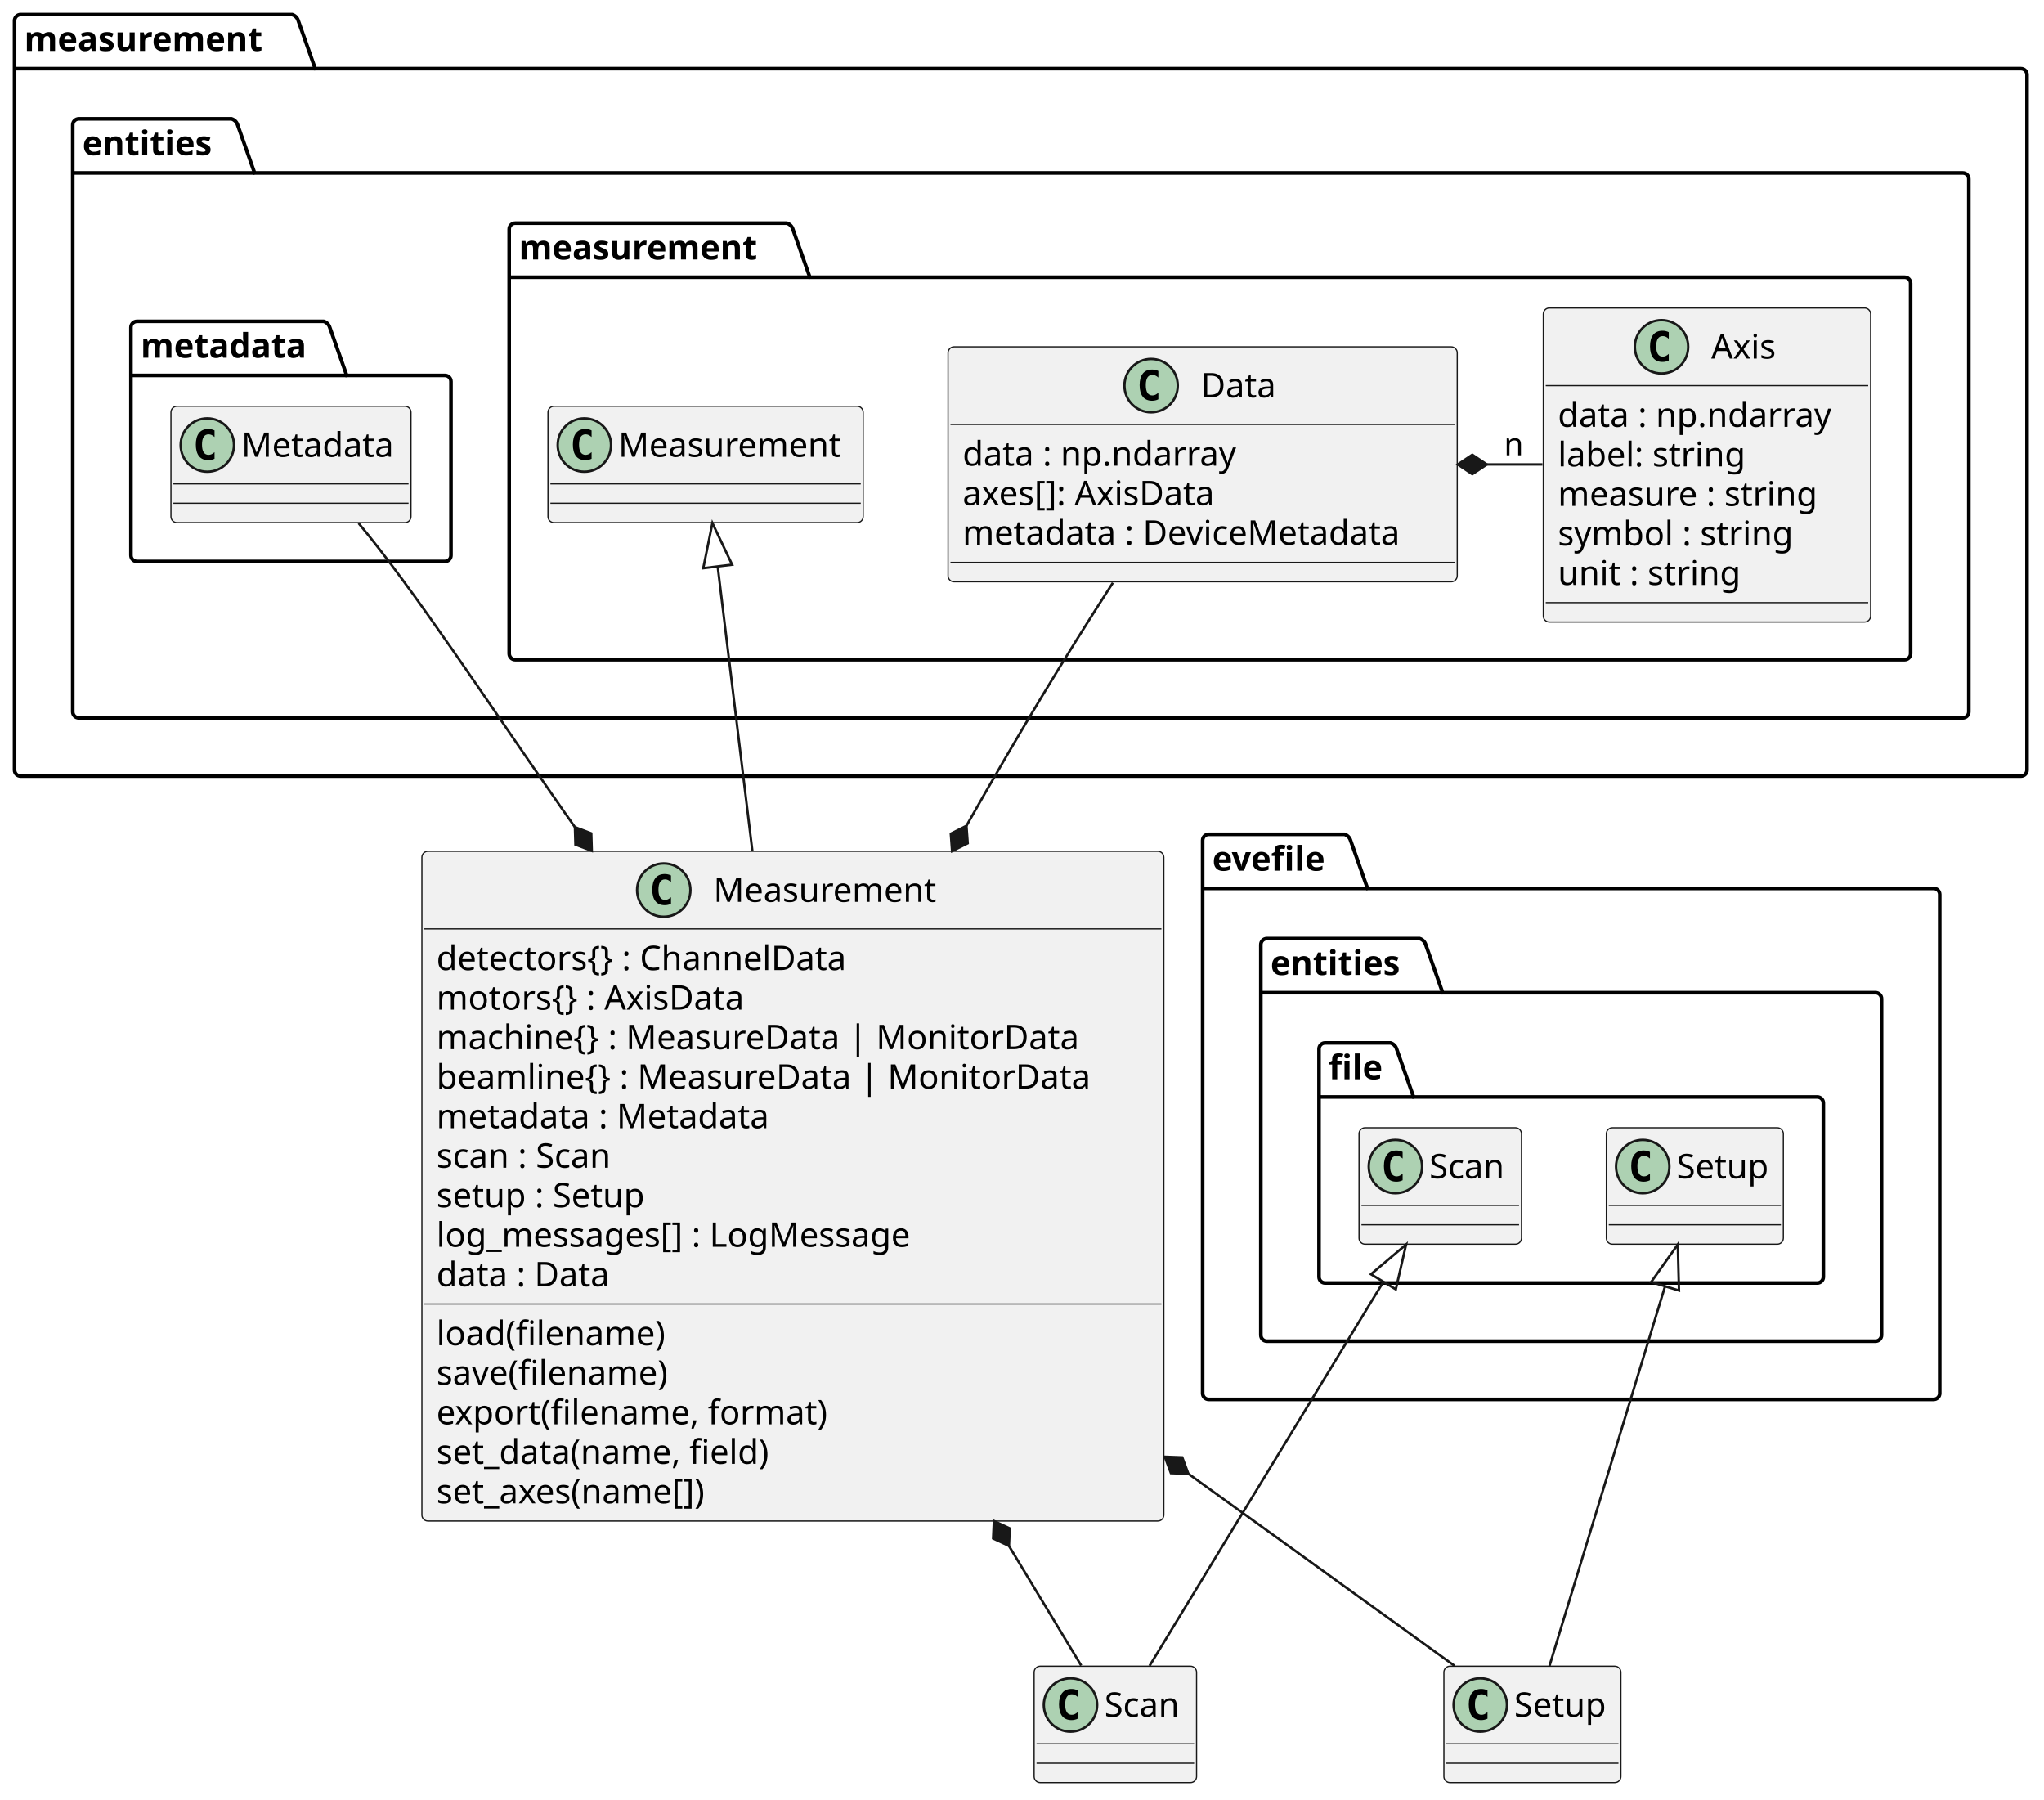
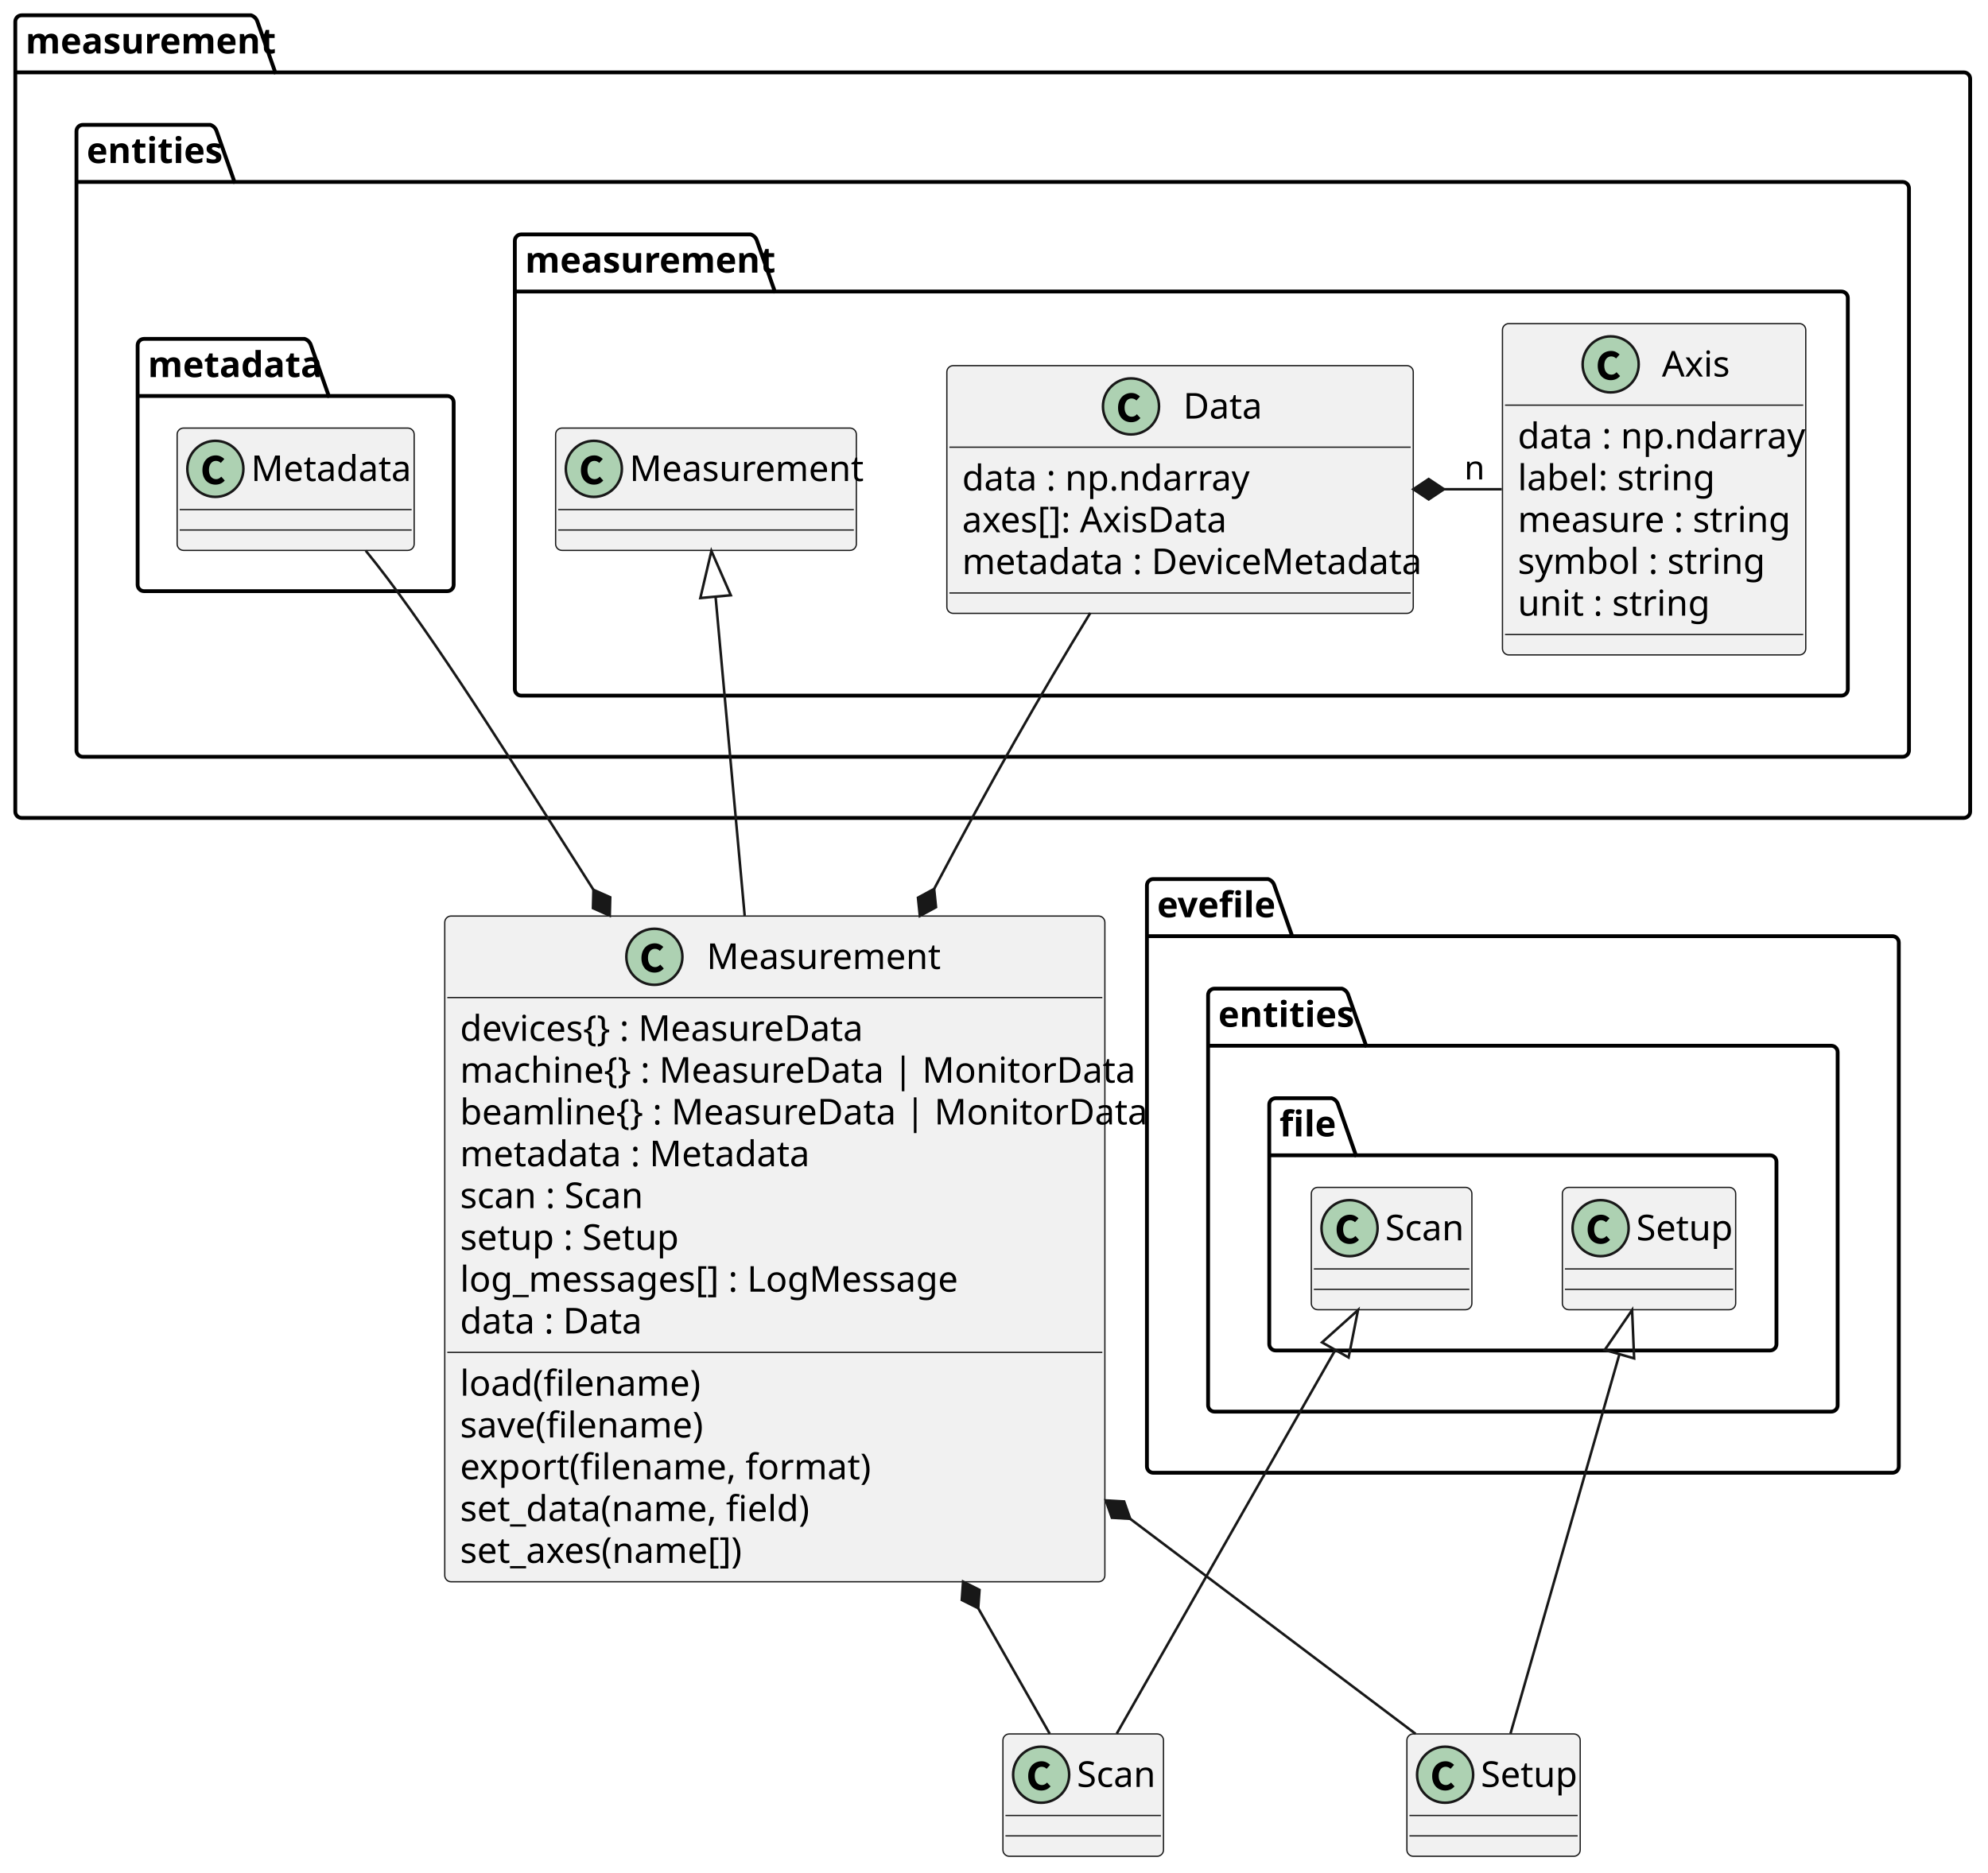
- <svg xmlns="http://www.w3.org/2000/svg" contentStyleType="text/css" height="742px" preserveAspectRatio="none" style="width:843px;height:742px;background:#FFFFFF;" version="1.1" viewBox="0 0 843 742" width="843px" zoomAndPan="magnify">
+ <svg xmlns="http://www.w3.org/2000/svg" contentStyleType="text/css" height="735px" preserveAspectRatio="none" style="width:780px;height:735px;background:#FFFFFF;" version="1.1" viewBox="0 0 780 735" width="780px" zoomAndPan="magnify">
  <defs />
  <g>
    <g id="cluster_measurement">
-       <path d="M8.5,6 L120.5,6 A3.75,3.75 0 0 1 123,8.5 L130,28.297 L833.5,28.297 A2.5,2.5 0 0 1 836,30.797 L836,317.5 A2.5,2.5 0 0 1 833.5,320 L8.5,320 A2.5,2.5 0 0 1 6,317.5 L6,8.5 A2.5,2.5 0 0 1 8.5,6 " fill="none" style="stroke:#000000;stroke-width:1.5;" />
-       <line style="stroke:#000000;stroke-width:1.5;" x1="6" x2="130" y1="28.297" y2="28.297" />
-       <text fill="#000000" font-family="sans-serif" font-size="14" font-weight="bold" lengthAdjust="spacing" textLength="111" x="10" y="20.995">measurement</text>
+       <path d="M8.5,6 L98.5,6 A3.75,3.75 0 0 1 101,8.5 L108,28.406 L770.5,28.406 A2.5,2.5 0 0 1 773,30.906 L773,318.5 A2.5,2.5 0 0 1 770.5,321 L8.5,321 A2.5,2.5 0 0 1 6,318.5 L6,8.5 A2.5,2.5 0 0 1 8.5,6 " fill="none" style="stroke:#000000;stroke-width:1.5;" />
+       <line style="stroke:#000000;stroke-width:1.5;" x1="6" x2="108" y1="28.406" y2="28.406" />
+       <text fill="#000000" font-family="sans-serif" font-size="14" font-weight="bold" lengthAdjust="spacing" textLength="89" x="10" y="20.988">measurement</text>
    </g>
    <g id="cluster_entities">
-       <path d="M32.5,49 L95.5,49 A3.75,3.75 0 0 1 98,51.5 L105,71.297 L809.5,71.297 A2.5,2.5 0 0 1 812,73.797 L812,293.5 A2.5,2.5 0 0 1 809.5,296 L32.5,296 A2.5,2.5 0 0 1 30,293.5 L30,51.5 A2.5,2.5 0 0 1 32.5,49 " fill="none" style="stroke:#000000;stroke-width:1.5;" />
-       <line style="stroke:#000000;stroke-width:1.5;" x1="30" x2="105" y1="71.297" y2="71.297" />
-       <text fill="#000000" font-family="sans-serif" font-size="14" font-weight="bold" lengthAdjust="spacing" textLength="62" x="34" y="63.995">entities</text>
+       <path d="M32.5,49 L82.5,49 A3.75,3.75 0 0 1 85,51.5 L92,71.406 L746.5,71.406 A2.5,2.5 0 0 1 749,73.906 L749,294.5 A2.5,2.5 0 0 1 746.5,297 L32.5,297 A2.5,2.5 0 0 1 30,294.5 L30,51.5 A2.5,2.5 0 0 1 32.5,49 " fill="none" style="stroke:#000000;stroke-width:1.5;" />
+       <line style="stroke:#000000;stroke-width:1.5;" x1="30" x2="92" y1="71.406" y2="71.406" />
+       <text fill="#000000" font-family="sans-serif" font-size="14" font-weight="bold" lengthAdjust="spacing" textLength="49" x="34" y="63.988">entities</text>
    </g>
    <g id="cluster_measurement">
-       <path d="M212.5,92 L324.5,92 A3.75,3.75 0 0 1 327,94.5 L334,114.297 L785.5,114.297 A2.5,2.5 0 0 1 788,116.797 L788,269.5 A2.5,2.5 0 0 1 785.5,272 L212.5,272 A2.5,2.5 0 0 1 210,269.5 L210,94.5 A2.5,2.5 0 0 1 212.5,92 " fill="none" style="stroke:#000000;stroke-width:1.5;" />
-       <line style="stroke:#000000;stroke-width:1.5;" x1="210" x2="334" y1="114.297" y2="114.297" />
-       <text fill="#000000" font-family="sans-serif" font-size="14" font-weight="bold" lengthAdjust="spacing" textLength="111" x="214" y="106.995">measurement</text>
+       <path d="M204.5,92 L294.5,92 A3.75,3.75 0 0 1 297,94.5 L304,114.406 L722.5,114.406 A2.5,2.5 0 0 1 725,116.906 L725,270.5 A2.5,2.5 0 0 1 722.5,273 L204.5,273 A2.5,2.5 0 0 1 202,270.5 L202,94.5 A2.5,2.5 0 0 1 204.5,92 " fill="none" style="stroke:#000000;stroke-width:1.5;" />
+       <line style="stroke:#000000;stroke-width:1.5;" x1="202" x2="304" y1="114.406" y2="114.406" />
+       <text fill="#000000" font-family="sans-serif" font-size="14" font-weight="bold" lengthAdjust="spacing" textLength="89" x="206" y="106.988">measurement</text>
    </g>
    <g id="cluster_metadata">
-       <path d="M56.5,132.5 L133.5,132.5 A3.75,3.75 0 0 1 136,135 L143,154.797 L183.5,154.797 A2.5,2.5 0 0 1 186,157.297 L186,229 A2.5,2.5 0 0 1 183.5,231.5 L56.5,231.5 A2.5,2.5 0 0 1 54,229 L54,135 A2.5,2.5 0 0 1 56.5,132.5 " fill="none" style="stroke:#000000;stroke-width:1.5;" />
-       <line style="stroke:#000000;stroke-width:1.5;" x1="54" x2="143" y1="154.797" y2="154.797" />
-       <text fill="#000000" font-family="sans-serif" font-size="14" font-weight="bold" lengthAdjust="spacing" textLength="76" x="58" y="147.495">metadata</text>
+       <path d="M56.5,133 L119.5,133 A3.75,3.75 0 0 1 122,135.5 L129,155.406 L175.5,155.406 A2.5,2.5 0 0 1 178,157.906 L178,229.5 A2.5,2.5 0 0 1 175.5,232 L56.5,232 A2.5,2.5 0 0 1 54,229.5 L54,135.5 A2.5,2.5 0 0 1 56.5,133 " fill="none" style="stroke:#000000;stroke-width:1.5;" />
+       <line style="stroke:#000000;stroke-width:1.5;" x1="54" x2="129" y1="155.406" y2="155.406" />
+       <text fill="#000000" font-family="sans-serif" font-size="14" font-weight="bold" lengthAdjust="spacing" textLength="62" x="58" y="147.988">metadata</text>
    </g>
    <g id="cluster_evefile">
-       <path d="M498.5,344 L554.5,344 A3.75,3.75 0 0 1 557,346.5 L564,366.297 L797.5,366.297 A2.5,2.5 0 0 1 800,368.797 L800,574.5 A2.5,2.5 0 0 1 797.5,577 L498.5,577 A2.5,2.5 0 0 1 496,574.5 L496,346.5 A2.5,2.5 0 0 1 498.5,344 " fill="none" style="stroke:#000000;stroke-width:1.5;" />
-       <line style="stroke:#000000;stroke-width:1.5;" x1="496" x2="564" y1="366.297" y2="366.297" />
-       <text fill="#000000" font-family="sans-serif" font-size="14" font-weight="bold" lengthAdjust="spacing" textLength="55" x="500" y="358.995">evefile</text>
+       <path d="M452.5,345 L497.5,345 A3.75,3.75 0 0 1 500,347.5 L507,367.406 L742.5,367.406 A2.5,2.5 0 0 1 745,369.906 L745,575.5 A2.5,2.5 0 0 1 742.5,578 L452.5,578 A2.5,2.5 0 0 1 450,575.5 L450,347.5 A2.5,2.5 0 0 1 452.5,345 " fill="none" style="stroke:#000000;stroke-width:1.5;" />
+       <line style="stroke:#000000;stroke-width:1.5;" x1="450" x2="507" y1="367.406" y2="367.406" />
+       <text fill="#000000" font-family="sans-serif" font-size="14" font-weight="bold" lengthAdjust="spacing" textLength="44" x="454" y="359.988">evefile</text>
    </g>
    <g id="cluster_entities">
-       <path d="M522.5,387 L585.5,387 A3.75,3.75 0 0 1 588,389.5 L595,409.297 L773.5,409.297 A2.5,2.5 0 0 1 776,411.797 L776,550.5 A2.5,2.5 0 0 1 773.5,553 L522.5,553 A2.5,2.5 0 0 1 520,550.5 L520,389.5 A2.5,2.5 0 0 1 522.5,387 " fill="none" style="stroke:#000000;stroke-width:1.5;" />
-       <line style="stroke:#000000;stroke-width:1.5;" x1="520" x2="595" y1="409.297" y2="409.297" />
-       <text fill="#000000" font-family="sans-serif" font-size="14" font-weight="bold" lengthAdjust="spacing" textLength="62" x="524" y="401.995">entities</text>
+       <path d="M476.5,388 L526.5,388 A3.75,3.75 0 0 1 529,390.5 L536,410.406 L718.5,410.406 A2.5,2.5 0 0 1 721,412.906 L721,551.5 A2.5,2.5 0 0 1 718.5,554 L476.5,554 A2.5,2.5 0 0 1 474,551.5 L474,390.5 A2.5,2.5 0 0 1 476.5,388 " fill="none" style="stroke:#000000;stroke-width:1.5;" />
+       <line style="stroke:#000000;stroke-width:1.5;" x1="474" x2="536" y1="410.406" y2="410.406" />
+       <text fill="#000000" font-family="sans-serif" font-size="14" font-weight="bold" lengthAdjust="spacing" textLength="49" x="478" y="402.988">entities</text>
    </g>
    <g id="cluster_file">
-       <path d="M546.5,430 L573.5,430 A3.75,3.75 0 0 1 576,432.5 L583,452.297 L749.5,452.297 A2.5,2.5 0 0 1 752,454.797 L752,526.5 A2.5,2.5 0 0 1 749.5,529 L546.5,529 A2.5,2.5 0 0 1 544,526.5 L544,432.5 A2.5,2.5 0 0 1 546.5,430 " fill="none" style="stroke:#000000;stroke-width:1.5;" />
-       <line style="stroke:#000000;stroke-width:1.5;" x1="544" x2="583" y1="452.297" y2="452.297" />
-       <text fill="#000000" font-family="sans-serif" font-size="14" font-weight="bold" lengthAdjust="spacing" textLength="26" x="548" y="444.995">file</text>
+       <path d="M500.5,431 L522.5,431 A3.75,3.75 0 0 1 525,433.5 L532,453.406 L694.5,453.406 A2.5,2.5 0 0 1 697,455.906 L697,527.5 A2.5,2.5 0 0 1 694.5,530 L500.5,530 A2.5,2.5 0 0 1 498,527.5 L498,433.5 A2.5,2.5 0 0 1 500.5,431 " fill="none" style="stroke:#000000;stroke-width:1.5;" />
+       <line style="stroke:#000000;stroke-width:1.5;" x1="498" x2="532" y1="453.406" y2="453.406" />
+       <text fill="#000000" font-family="sans-serif" font-size="14" font-weight="bold" lengthAdjust="spacing" textLength="21" x="502" y="445.988">file</text>
    </g>
    <g id="elem_Measurement">
-       <rect fill="#F1F1F1" height="48" id="Measurement" rx="2.5" ry="2.5" style="stroke:#181818;stroke-width:0.5;" width="130" x="226" y="167.5" />
-       <ellipse cx="241" cy="183.5" fill="#ADD1B2" rx="11" ry="11" style="stroke:#181818;stroke-width:1.0;" />
-       <path d="M243.984,189.141 Q243.406,189.438 242.766,189.578 Q242.125,189.734 241.422,189.734 Q238.906,189.734 237.578,188.094 Q236.266,186.438 236.266,183.312 Q236.266,180.172 237.578,178.531 Q238.906,176.875 241.422,176.875 Q242.125,176.875 242.766,177.031 Q243.422,177.172 243.984,177.469 L243.984,180.188 Q243.344,179.609 242.75,179.344 Q242.156,179.078 241.531,179.078 Q240.188,179.078 239.5,180.141 Q238.812,181.203 238.812,183.312 Q238.812,185.406 239.5,186.484 Q240.188,187.547 241.531,187.547 Q242.156,187.547 242.75,187.281 Q243.344,187 243.984,186.422 L243.984,189.141 Z " fill="#000000" />
-       <text fill="#000000" font-family="sans-serif" font-size="14" lengthAdjust="spacing" textLength="98" x="255" y="188.347">Measurement</text>
-       <line style="stroke:#181818;stroke-width:0.5;" x1="227" x2="355" y1="199.5" y2="199.5" />
-       <line style="stroke:#181818;stroke-width:0.5;" x1="227" x2="355" y1="207.5" y2="207.5" />
+       <rect fill="#F1F1F1" height="48" id="Measurement" rx="2.5" ry="2.5" style="stroke:#181818;stroke-width:0.5;" width="118" x="218" y="168" />
+       <ellipse cx="233" cy="184" fill="#ADD1B2" rx="11" ry="11" style="stroke:#181818;stroke-width:1.0;" />
+       <path d="M233.047,190.203 C234.547,190.203 235.781,189.641 236.688,188.578 L235.312,187.062 C234.766,187.656 234.109,188.047 233.312,188.047 C231.641,188.047 230.484,186.719 230.484,184.438 C230.484,182.219 231.641,180.875 233.203,180.875 C234.016,180.875 234.609,181.188 235.141,181.672 L236.516,180.125 C235.766,179.391 234.609,178.719 233.203,178.719 C230.25,178.719 227.922,180.859 227.922,184.531 C227.922,188.25 230.297,190.203 233.047,190.203 Z " fill="#000000" />
+       <text fill="#000000" font-family="sans-serif" font-size="14" lengthAdjust="spacing" textLength="86" x="247" y="188.785">Measurement</text>
+       <line style="stroke:#181818;stroke-width:0.5;" x1="219" x2="335" y1="200" y2="200" />
+       <line style="stroke:#181818;stroke-width:0.5;" x1="219" x2="335" y1="208" y2="208" />
    </g>
    <g id="elem_Data">
-       <rect codeLine="35" fill="#F1F1F1" height="96.891" id="Data" rx="2.5" ry="2.5" style="stroke:#181818;stroke-width:0.5;" width="210" x="391" y="143" />
-       <ellipse cx="474.75" cy="159" fill="#ADD1B2" rx="11" ry="11" style="stroke:#181818;stroke-width:1.0;" />
-       <path d="M477.734,164.641 Q477.156,164.938 476.516,165.078 Q475.875,165.234 475.172,165.234 Q472.656,165.234 471.328,163.594 Q470.016,161.938 470.016,158.812 Q470.016,155.672 471.328,154.031 Q472.656,152.375 475.172,152.375 Q475.875,152.375 476.516,152.531 Q477.172,152.672 477.734,152.969 L477.734,155.688 Q477.094,155.109 476.5,154.844 Q475.906,154.578 475.281,154.578 Q473.938,154.578 473.25,155.641 Q472.562,156.703 472.562,158.812 Q472.562,160.906 473.25,161.984 Q473.938,163.047 475.281,163.047 Q475.906,163.047 476.5,162.781 Q477.094,162.5 477.734,161.922 L477.734,164.641 Z " fill="#000000" />
-       <text fill="#000000" font-family="sans-serif" font-size="14" lengthAdjust="spacing" textLength="34" x="495.25" y="163.847">Data</text>
-       <line style="stroke:#181818;stroke-width:0.5;" x1="392" x2="600" y1="175" y2="175" />
-       <text fill="#000000" font-family="sans-serif" font-size="14" lengthAdjust="spacing" textLength="123" x="397" y="191.995">data : np.ndarray</text>
-       <text fill="#000000" font-family="sans-serif" font-size="14" lengthAdjust="spacing" textLength="115" x="397" y="208.292">axes[]: AxisData</text>
-       <text fill="#000000" font-family="sans-serif" font-size="14" lengthAdjust="spacing" textLength="198" x="397" y="224.589">metadata : DeviceMetadata</text>
-       <line style="stroke:#181818;stroke-width:0.5;" x1="392" x2="600" y1="231.891" y2="231.891" />
+       <rect codeLine="34" fill="#F1F1F1" height="97.219" id="Data" rx="2.5" ry="2.5" style="stroke:#181818;stroke-width:0.5;" width="183" x="371.5" y="143.5" />
+       <ellipse cx="443.75" cy="159.5" fill="#ADD1B2" rx="11" ry="11" style="stroke:#181818;stroke-width:1.0;" />
+       <path d="M443.797,165.703 C445.297,165.703 446.531,165.141 447.438,164.078 L446.062,162.562 C445.516,163.156 444.859,163.547 444.062,163.547 C442.391,163.547 441.234,162.219 441.234,159.938 C441.234,157.719 442.391,156.375 443.953,156.375 C444.766,156.375 445.359,156.688 445.891,157.172 L447.266,155.625 C446.516,154.891 445.359,154.219 443.953,154.219 C441,154.219 438.672,156.359 438.672,160.031 C438.672,163.75 441.047,165.703 443.797,165.703 Z " fill="#000000" />
+       <text fill="#000000" font-family="sans-serif" font-size="14" lengthAdjust="spacing" textLength="30" x="464.25" y="164.285">Data</text>
+       <line style="stroke:#181818;stroke-width:0.5;" x1="372.5" x2="553.5" y1="175.5" y2="175.5" />
+       <text fill="#000000" font-family="sans-serif" font-size="14" lengthAdjust="spacing" textLength="107" x="377.5" y="192.488">data : np.ndarray</text>
+       <text fill="#000000" font-family="sans-serif" font-size="14" lengthAdjust="spacing" textLength="99" x="377.5" y="208.894">axes[]: AxisData</text>
+       <text fill="#000000" font-family="sans-serif" font-size="14" lengthAdjust="spacing" textLength="171" x="377.5" y="225.301">metadata : DeviceMetadata</text>
+       <line style="stroke:#181818;stroke-width:0.5;" x1="372.5" x2="553.5" y1="232.719" y2="232.719" />
    </g>
    <g id="elem_Axis">
-       <rect codeLine="41" fill="#F1F1F1" height="129.484" id="Axis" rx="2.5" ry="2.5" style="stroke:#181818;stroke-width:0.5;" width="135" x="636.5" y="127" />
-       <ellipse cx="685.25" cy="143" fill="#ADD1B2" rx="11" ry="11" style="stroke:#181818;stroke-width:1.0;" />
-       <path d="M688.234,148.641 Q687.656,148.938 687.016,149.078 Q686.375,149.234 685.672,149.234 Q683.156,149.234 681.828,147.594 Q680.516,145.938 680.516,142.812 Q680.516,139.672 681.828,138.031 Q683.156,136.375 685.672,136.375 Q686.375,136.375 687.016,136.531 Q687.672,136.672 688.234,136.969 L688.234,139.688 Q687.594,139.109 687,138.844 Q686.406,138.578 685.781,138.578 Q684.438,138.578 683.75,139.641 Q683.062,140.703 683.062,142.812 Q683.062,144.906 683.75,145.984 Q684.438,147.047 685.781,147.047 Q686.406,147.047 687,146.781 Q687.594,146.5 688.234,145.922 L688.234,148.641 Z " fill="#000000" />
-       <text fill="#000000" font-family="sans-serif" font-size="14" lengthAdjust="spacing" textLength="29" x="705.75" y="147.847">Axis</text>
-       <line style="stroke:#181818;stroke-width:0.5;" x1="637.5" x2="770.5" y1="159" y2="159" />
-       <text fill="#000000" font-family="sans-serif" font-size="14" lengthAdjust="spacing" textLength="123" x="642.5" y="175.995">data : np.ndarray</text>
-       <text fill="#000000" font-family="sans-serif" font-size="14" lengthAdjust="spacing" textLength="84" x="642.5" y="192.292">label: string</text>
-       <text fill="#000000" font-family="sans-serif" font-size="14" lengthAdjust="spacing" textLength="116" x="642.5" y="208.589">measure : string</text>
-       <text fill="#000000" font-family="sans-serif" font-size="14" lengthAdjust="spacing" textLength="104" x="642.5" y="224.886">symbol : string</text>
-       <text fill="#000000" font-family="sans-serif" font-size="14" lengthAdjust="spacing" textLength="80" x="642.5" y="241.183">unit : string</text>
-       <line style="stroke:#181818;stroke-width:0.5;" x1="637.5" x2="770.5" y1="248.484" y2="248.484" />
+       <rect codeLine="40" fill="#F1F1F1" height="130.031" id="Axis" rx="2.5" ry="2.5" style="stroke:#181818;stroke-width:0.5;" width="119" x="589.5" y="127" />
+       <ellipse cx="631.95" cy="143" fill="#ADD1B2" rx="11" ry="11" style="stroke:#181818;stroke-width:1.0;" />
+       <path d="M631.997,149.203 C633.497,149.203 634.731,148.641 635.638,147.578 L634.263,146.062 C633.716,146.656 633.059,147.047 632.263,147.047 C630.591,147.047 629.434,145.719 629.434,143.438 C629.434,141.219 630.591,139.875 632.153,139.875 C632.966,139.875 633.559,140.188 634.091,140.672 L635.466,139.125 C634.716,138.391 633.559,137.719 632.153,137.719 C629.2,137.719 626.872,139.859 626.872,143.531 C626.872,147.25 629.247,149.203 631.997,149.203 Z " fill="#000000" />
+       <text fill="#000000" font-family="sans-serif" font-size="14" lengthAdjust="spacing" textLength="26" x="652.05" y="147.785">Axis</text>
+       <line style="stroke:#181818;stroke-width:0.5;" x1="590.5" x2="707.5" y1="159" y2="159" />
+       <text fill="#000000" font-family="sans-serif" font-size="14" lengthAdjust="spacing" textLength="107" x="595.5" y="175.988">data : np.ndarray</text>
+       <text fill="#000000" font-family="sans-serif" font-size="14" lengthAdjust="spacing" textLength="71" x="595.5" y="192.394">label: string</text>
+       <text fill="#000000" font-family="sans-serif" font-size="14" lengthAdjust="spacing" textLength="99" x="595.5" y="208.801">measure : string</text>
+       <text fill="#000000" font-family="sans-serif" font-size="14" lengthAdjust="spacing" textLength="90" x="595.5" y="225.207">symbol : string</text>
+       <text fill="#000000" font-family="sans-serif" font-size="14" lengthAdjust="spacing" textLength="69" x="595.5" y="241.613">unit : string</text>
+       <line style="stroke:#181818;stroke-width:0.5;" x1="590.5" x2="707.5" y1="249.031" y2="249.031" />
    </g>
    <g id="elem_Metadata">
-       <rect fill="#F1F1F1" height="48" id="Metadata" rx="2.5" ry="2.5" style="stroke:#181818;stroke-width:0.5;" width="99" x="70.5" y="167.5" />
-       <ellipse cx="85.5" cy="183.5" fill="#ADD1B2" rx="11" ry="11" style="stroke:#181818;stroke-width:1.0;" />
-       <path d="M88.484,189.141 Q87.906,189.438 87.266,189.578 Q86.625,189.734 85.922,189.734 Q83.406,189.734 82.078,188.094 Q80.766,186.438 80.766,183.312 Q80.766,180.172 82.078,178.531 Q83.406,176.875 85.922,176.875 Q86.625,176.875 87.266,177.031 Q87.922,177.172 88.484,177.469 L88.484,180.188 Q87.844,179.609 87.25,179.344 Q86.656,179.078 86.031,179.078 Q84.688,179.078 84,180.141 Q83.312,181.203 83.312,183.312 Q83.312,185.406 84,186.484 Q84.688,187.547 86.031,187.547 Q86.656,187.547 87.25,187.281 Q87.844,187 88.484,186.422 L88.484,189.141 Z " fill="#000000" />
-       <text fill="#000000" font-family="sans-serif" font-size="14" lengthAdjust="spacing" textLength="67" x="99.5" y="188.347">Metadata</text>
-       <line style="stroke:#181818;stroke-width:0.5;" x1="71.5" x2="168.5" y1="199.5" y2="199.5" />
-       <line style="stroke:#181818;stroke-width:0.5;" x1="71.5" x2="168.5" y1="207.5" y2="207.5" />
+       <rect fill="#F1F1F1" height="48" id="Metadata" rx="2.5" ry="2.5" style="stroke:#181818;stroke-width:0.5;" width="93" x="69.5" y="168" />
+       <ellipse cx="84.5" cy="184" fill="#ADD1B2" rx="11" ry="11" style="stroke:#181818;stroke-width:1.0;" />
+       <path d="M84.547,190.203 C86.047,190.203 87.281,189.641 88.188,188.578 L86.812,187.062 C86.266,187.656 85.609,188.047 84.812,188.047 C83.141,188.047 81.984,186.719 81.984,184.438 C81.984,182.219 83.141,180.875 84.703,180.875 C85.516,180.875 86.109,181.188 86.641,181.672 L88.016,180.125 C87.266,179.391 86.109,178.719 84.703,178.719 C81.75,178.719 79.422,180.859 79.422,184.531 C79.422,188.25 81.797,190.203 84.547,190.203 Z " fill="#000000" />
+       <text fill="#000000" font-family="sans-serif" font-size="14" lengthAdjust="spacing" textLength="61" x="98.5" y="188.785">Metadata</text>
+       <line style="stroke:#181818;stroke-width:0.5;" x1="70.5" x2="161.5" y1="200" y2="200" />
+       <line style="stroke:#181818;stroke-width:0.5;" x1="70.5" x2="161.5" y1="208" y2="208" />
    </g>
    <g id="elem_Scan">
-       <rect codeLine="25" fill="#F1F1F1" height="48" id="Scan" rx="2.5" ry="2.5" style="stroke:#181818;stroke-width:0.5;" width="67" x="560.5" y="465" />
-       <ellipse cx="575.5" cy="481" fill="#ADD1B2" rx="11" ry="11" style="stroke:#181818;stroke-width:1.0;" />
-       <path d="M578.484,486.641 Q577.906,486.938 577.266,487.078 Q576.625,487.234 575.922,487.234 Q573.406,487.234 572.078,485.594 Q570.766,483.938 570.766,480.812 Q570.766,477.672 572.078,476.031 Q573.406,474.375 575.922,474.375 Q576.625,474.375 577.266,474.531 Q577.922,474.672 578.484,474.969 L578.484,477.688 Q577.844,477.109 577.25,476.844 Q576.656,476.578 576.031,476.578 Q574.688,476.578 574,477.641 Q573.312,478.703 573.312,480.812 Q573.312,482.906 574,483.984 Q574.688,485.047 576.031,485.047 Q576.656,485.047 577.25,484.781 Q577.844,484.5 578.484,483.922 L578.484,486.641 Z " fill="#000000" />
-       <text fill="#000000" font-family="sans-serif" font-size="14" lengthAdjust="spacing" textLength="35" x="589.5" y="485.847">Scan</text>
-       <line style="stroke:#181818;stroke-width:0.5;" x1="561.5" x2="626.5" y1="497" y2="497" />
-       <line style="stroke:#181818;stroke-width:0.5;" x1="561.5" x2="626.5" y1="505" y2="505" />
+       <rect codeLine="24" fill="#F1F1F1" height="48" id="Scan" rx="2.5" ry="2.5" style="stroke:#181818;stroke-width:0.5;" width="63" x="514.5" y="466" />
+       <ellipse cx="529.5" cy="482" fill="#ADD1B2" rx="11" ry="11" style="stroke:#181818;stroke-width:1.0;" />
+       <path d="M529.547,488.203 C531.047,488.203 532.281,487.641 533.188,486.578 L531.812,485.062 C531.266,485.656 530.609,486.047 529.812,486.047 C528.141,486.047 526.984,484.719 526.984,482.438 C526.984,480.219 528.141,478.875 529.703,478.875 C530.516,478.875 531.109,479.188 531.641,479.672 L533.016,478.125 C532.266,477.391 531.109,476.719 529.703,476.719 C526.75,476.719 524.422,478.859 524.422,482.531 C524.422,486.25 526.797,488.203 529.547,488.203 Z " fill="#000000" />
+       <text fill="#000000" font-family="sans-serif" font-size="14" lengthAdjust="spacing" textLength="31" x="543.5" y="486.785">Scan</text>
+       <line style="stroke:#181818;stroke-width:0.5;" x1="515.5" x2="576.5" y1="498" y2="498" />
+       <line style="stroke:#181818;stroke-width:0.5;" x1="515.5" x2="576.5" y1="506" y2="506" />
    </g>
    <g id="elem_Setup">
-       <rect codeLine="28" fill="#F1F1F1" height="48" id="Setup" rx="2.5" ry="2.5" style="stroke:#181818;stroke-width:0.5;" width="73" x="662.5" y="465" />
-       <ellipse cx="677.5" cy="481" fill="#ADD1B2" rx="11" ry="11" style="stroke:#181818;stroke-width:1.0;" />
-       <path d="M680.484,486.641 Q679.906,486.938 679.266,487.078 Q678.625,487.234 677.922,487.234 Q675.406,487.234 674.078,485.594 Q672.766,483.938 672.766,480.812 Q672.766,477.672 674.078,476.031 Q675.406,474.375 677.922,474.375 Q678.625,474.375 679.266,474.531 Q679.922,474.672 680.484,474.969 L680.484,477.688 Q679.844,477.109 679.25,476.844 Q678.656,476.578 678.031,476.578 Q676.688,476.578 676,477.641 Q675.312,478.703 675.312,480.812 Q675.312,482.906 676,483.984 Q676.688,485.047 678.031,485.047 Q678.656,485.047 679.25,484.781 Q679.844,484.5 680.484,483.922 L680.484,486.641 Z " fill="#000000" />
-       <text fill="#000000" font-family="sans-serif" font-size="14" lengthAdjust="spacing" textLength="41" x="691.5" y="485.847">Setup</text>
-       <line style="stroke:#181818;stroke-width:0.5;" x1="663.5" x2="734.5" y1="497" y2="497" />
-       <line style="stroke:#181818;stroke-width:0.5;" x1="663.5" x2="734.5" y1="505" y2="505" />
+       <rect codeLine="27" fill="#F1F1F1" height="48" id="Setup" rx="2.5" ry="2.5" style="stroke:#181818;stroke-width:0.5;" width="68" x="613" y="466" />
+       <ellipse cx="628" cy="482" fill="#ADD1B2" rx="11" ry="11" style="stroke:#181818;stroke-width:1.0;" />
+       <path d="M628.047,488.203 C629.547,488.203 630.781,487.641 631.688,486.578 L630.312,485.062 C629.766,485.656 629.109,486.047 628.312,486.047 C626.641,486.047 625.484,484.719 625.484,482.438 C625.484,480.219 626.641,478.875 628.203,478.875 C629.016,478.875 629.609,479.188 630.141,479.672 L631.516,478.125 C630.766,477.391 629.609,476.719 628.203,476.719 C625.25,476.719 622.922,478.859 622.922,482.531 C622.922,486.25 625.297,488.203 628.047,488.203 Z " fill="#000000" />
+       <text fill="#000000" font-family="sans-serif" font-size="14" lengthAdjust="spacing" textLength="36" x="642" y="486.785">Setup</text>
+       <line style="stroke:#181818;stroke-width:0.5;" x1="614" x2="680" y1="498" y2="498" />
+       <line style="stroke:#181818;stroke-width:0.5;" x1="614" x2="680" y1="506" y2="506" />
    </g>
    <g id="elem_Measurement">
-       <rect codeLine="3" fill="#F1F1F1" height="276.156" id="Measurement" rx="2.5" ry="2.5" style="stroke:#181818;stroke-width:0.5;" width="306" x="174" y="351" />
-       <ellipse cx="273.75" cy="367" fill="#ADD1B2" rx="11" ry="11" style="stroke:#181818;stroke-width:1.0;" />
-       <path d="M276.734,372.641 Q276.156,372.938 275.516,373.078 Q274.875,373.234 274.172,373.234 Q271.656,373.234 270.328,371.594 Q269.016,369.938 269.016,366.812 Q269.016,363.672 270.328,362.031 Q271.656,360.375 274.172,360.375 Q274.875,360.375 275.516,360.531 Q276.172,360.672 276.734,360.969 L276.734,363.688 Q276.094,363.109 275.5,362.844 Q274.906,362.578 274.281,362.578 Q272.938,362.578 272.25,363.641 Q271.562,364.703 271.562,366.812 Q271.562,368.906 272.25,369.984 Q272.938,371.047 274.281,371.047 Q274.906,371.047 275.5,370.781 Q276.094,370.5 276.734,369.922 L276.734,372.641 Z " fill="#000000" />
-       <text fill="#000000" font-family="sans-serif" font-size="14" lengthAdjust="spacing" textLength="98" x="294.25" y="371.847">Measurement</text>
-       <line style="stroke:#181818;stroke-width:0.5;" x1="175" x2="479" y1="383" y2="383" />
-       <text fill="#000000" font-family="sans-serif" font-size="14" lengthAdjust="spacing" textLength="191" x="180" y="399.995">detectors{} : ChannelData</text>
-       <text fill="#000000" font-family="sans-serif" font-size="14" lengthAdjust="spacing" textLength="144" x="180" y="416.292">motors{} : AxisData</text>
-       <text fill="#000000" font-family="sans-serif" font-size="14" lengthAdjust="spacing" textLength="289" x="180" y="432.589">machine{} : MeasureData | MonitorData</text>
-       <text fill="#000000" font-family="sans-serif" font-size="14" lengthAdjust="spacing" textLength="294" x="180" y="448.886">beamline{} : MeasureData | MonitorData</text>
-       <text fill="#000000" font-family="sans-serif" font-size="14" lengthAdjust="spacing" textLength="149" x="180" y="465.183">metadata : Metadata</text>
-       <text fill="#000000" font-family="sans-serif" font-size="14" lengthAdjust="spacing" textLength="81" x="180" y="481.479">scan : Scan</text>
-       <text fill="#000000" font-family="sans-serif" font-size="14" lengthAdjust="spacing" textLength="93" x="180" y="497.776">setup : Setup</text>
-       <text fill="#000000" font-family="sans-serif" font-size="14" lengthAdjust="spacing" textLength="211" x="180" y="514.073">log_messages[] : LogMessage</text>
-       <text fill="#000000" font-family="sans-serif" font-size="14" lengthAdjust="spacing" textLength="79" x="180" y="530.37">data : Data</text>
-       <line style="stroke:#181818;stroke-width:0.5;" x1="175" x2="479" y1="537.672" y2="537.672" />
-       <text fill="#000000" font-family="sans-serif" font-size="14" lengthAdjust="spacing" textLength="104" x="180" y="554.667">load(filename)</text>
-       <text fill="#000000" font-family="sans-serif" font-size="14" lengthAdjust="spacing" textLength="106" x="180" y="570.964">save(filename)</text>
-       <text fill="#000000" font-family="sans-serif" font-size="14" lengthAdjust="spacing" textLength="175" x="180" y="587.261">export(filename, format)</text>
-       <text fill="#000000" font-family="sans-serif" font-size="14" lengthAdjust="spacing" textLength="150" x="180" y="603.558">set_data(name, field)</text>
-       <text fill="#000000" font-family="sans-serif" font-size="14" lengthAdjust="spacing" textLength="122" x="180" y="619.855">set_axes(name[])</text>
+       <rect codeLine="3" fill="#F1F1F1" height="261.281" id="Measurement" rx="2.5" ry="2.5" style="stroke:#181818;stroke-width:0.5;" width="259" x="174.5" y="359.5" />
+       <ellipse cx="256.75" cy="375.5" fill="#ADD1B2" rx="11" ry="11" style="stroke:#181818;stroke-width:1.0;" />
+       <path d="M256.797,381.703 C258.297,381.703 259.531,381.141 260.438,380.078 L259.062,378.562 C258.516,379.156 257.859,379.547 257.062,379.547 C255.391,379.547 254.234,378.219 254.234,375.938 C254.234,373.719 255.391,372.375 256.953,372.375 C257.766,372.375 258.359,372.688 258.891,373.172 L260.266,371.625 C259.516,370.891 258.359,370.219 256.953,370.219 C254,370.219 251.672,372.359 251.672,376.031 C251.672,379.75 254.047,381.703 256.797,381.703 Z " fill="#000000" />
+       <text fill="#000000" font-family="sans-serif" font-size="14" lengthAdjust="spacing" textLength="86" x="277.25" y="380.285">Measurement</text>
+       <line style="stroke:#181818;stroke-width:0.5;" x1="175.5" x2="432.5" y1="391.5" y2="391.5" />
+       <text fill="#000000" font-family="sans-serif" font-size="14" lengthAdjust="spacing" textLength="149" x="180.5" y="408.488">devices{} : MeasureData</text>
+       <text fill="#000000" font-family="sans-serif" font-size="14" lengthAdjust="spacing" textLength="244" x="180.5" y="424.894">machine{} : MeasureData | MonitorData</text>
+       <text fill="#000000" font-family="sans-serif" font-size="14" lengthAdjust="spacing" textLength="247" x="180.5" y="441.301">beamline{} : MeasureData | MonitorData</text>
+       <text fill="#000000" font-family="sans-serif" font-size="14" lengthAdjust="spacing" textLength="131" x="180.5" y="457.707">metadata : Metadata</text>
+       <text fill="#000000" font-family="sans-serif" font-size="14" lengthAdjust="spacing" textLength="70" x="180.5" y="474.113">scan : Scan</text>
+       <text fill="#000000" font-family="sans-serif" font-size="14" lengthAdjust="spacing" textLength="80" x="180.5" y="490.519">setup : Setup</text>
+       <text fill="#000000" font-family="sans-serif" font-size="14" lengthAdjust="spacing" textLength="185" x="180.5" y="506.926">log_messages[] : LogMessage</text>
+       <text fill="#000000" font-family="sans-serif" font-size="14" lengthAdjust="spacing" textLength="68" x="180.5" y="523.332">data : Data</text>
+       <line style="stroke:#181818;stroke-width:0.5;" x1="175.5" x2="432.5" y1="530.75" y2="530.75" />
+       <text fill="#000000" font-family="sans-serif" font-size="14" lengthAdjust="spacing" textLength="90" x="180.5" y="547.738">load(filename)</text>
+       <text fill="#000000" font-family="sans-serif" font-size="14" lengthAdjust="spacing" textLength="92" x="180.5" y="564.144">save(filename)</text>
+       <text fill="#000000" font-family="sans-serif" font-size="14" lengthAdjust="spacing" textLength="152" x="180.5" y="580.551">export(filename, format)</text>
+       <text fill="#000000" font-family="sans-serif" font-size="14" lengthAdjust="spacing" textLength="131" x="180.5" y="596.957">set_data(name, field)</text>
+       <text fill="#000000" font-family="sans-serif" font-size="14" lengthAdjust="spacing" textLength="107" x="180.5" y="613.363">set_axes(name[])</text>
    </g>
    <g id="elem_Scan">
-       <rect codeLine="31" fill="#F1F1F1" height="48" id="Scan" rx="2.5" ry="2.5" style="stroke:#181818;stroke-width:0.5;" width="67" x="426.5" y="687" />
-       <ellipse cx="441.5" cy="703" fill="#ADD1B2" rx="11" ry="11" style="stroke:#181818;stroke-width:1.0;" />
-       <path d="M444.484,708.641 Q443.906,708.938 443.266,709.078 Q442.625,709.234 441.922,709.234 Q439.406,709.234 438.078,707.594 Q436.766,705.938 436.766,702.812 Q436.766,699.672 438.078,698.031 Q439.406,696.375 441.922,696.375 Q442.625,696.375 443.266,696.531 Q443.922,696.672 444.484,696.969 L444.484,699.688 Q443.844,699.109 443.25,698.844 Q442.656,698.578 442.031,698.578 Q440.688,698.578 440,699.641 Q439.312,700.703 439.312,702.812 Q439.312,704.906 440,705.984 Q440.688,707.047 442.031,707.047 Q442.656,707.047 443.25,706.781 Q443.844,706.5 444.484,705.922 L444.484,708.641 Z " fill="#000000" />
-       <text fill="#000000" font-family="sans-serif" font-size="14" lengthAdjust="spacing" textLength="35" x="455.5" y="707.847">Scan</text>
-       <line style="stroke:#181818;stroke-width:0.5;" x1="427.5" x2="492.5" y1="719" y2="719" />
-       <line style="stroke:#181818;stroke-width:0.5;" x1="427.5" x2="492.5" y1="727" y2="727" />
+       <rect codeLine="30" fill="#F1F1F1" height="48" id="Scan" rx="2.5" ry="2.5" style="stroke:#181818;stroke-width:0.5;" width="63" x="393.5" y="680.5" />
+       <ellipse cx="408.5" cy="696.5" fill="#ADD1B2" rx="11" ry="11" style="stroke:#181818;stroke-width:1.0;" />
+       <path d="M408.547,702.703 C410.047,702.703 411.281,702.141 412.188,701.078 L410.812,699.562 C410.266,700.156 409.609,700.547 408.812,700.547 C407.141,700.547 405.984,699.219 405.984,696.938 C405.984,694.719 407.141,693.375 408.703,693.375 C409.516,693.375 410.109,693.688 410.641,694.172 L412.016,692.625 C411.266,691.891 410.109,691.219 408.703,691.219 C405.75,691.219 403.422,693.359 403.422,697.031 C403.422,700.75 405.797,702.703 408.547,702.703 Z " fill="#000000" />
+       <text fill="#000000" font-family="sans-serif" font-size="14" lengthAdjust="spacing" textLength="31" x="422.5" y="701.285">Scan</text>
+       <line style="stroke:#181818;stroke-width:0.5;" x1="394.5" x2="455.5" y1="712.5" y2="712.5" />
+       <line style="stroke:#181818;stroke-width:0.5;" x1="394.5" x2="455.5" y1="720.5" y2="720.5" />
    </g>
    <g id="elem_Setup">
-       <rect codeLine="33" fill="#F1F1F1" height="48" id="Setup" rx="2.5" ry="2.5" style="stroke:#181818;stroke-width:0.5;" width="73" x="595.5" y="687" />
-       <ellipse cx="610.5" cy="703" fill="#ADD1B2" rx="11" ry="11" style="stroke:#181818;stroke-width:1.0;" />
-       <path d="M613.484,708.641 Q612.906,708.938 612.266,709.078 Q611.625,709.234 610.922,709.234 Q608.406,709.234 607.078,707.594 Q605.766,705.938 605.766,702.812 Q605.766,699.672 607.078,698.031 Q608.406,696.375 610.922,696.375 Q611.625,696.375 612.266,696.531 Q612.922,696.672 613.484,696.969 L613.484,699.688 Q612.844,699.109 612.25,698.844 Q611.656,698.578 611.031,698.578 Q609.688,698.578 609,699.641 Q608.312,700.703 608.312,702.812 Q608.312,704.906 609,705.984 Q609.688,707.047 611.031,707.047 Q611.656,707.047 612.25,706.781 Q612.844,706.5 613.484,705.922 L613.484,708.641 Z " fill="#000000" />
-       <text fill="#000000" font-family="sans-serif" font-size="14" lengthAdjust="spacing" textLength="41" x="624.5" y="707.847">Setup</text>
-       <line style="stroke:#181818;stroke-width:0.5;" x1="596.5" x2="667.5" y1="719" y2="719" />
-       <line style="stroke:#181818;stroke-width:0.5;" x1="596.5" x2="667.5" y1="727" y2="727" />
+       <rect codeLine="32" fill="#F1F1F1" height="48" id="Setup" rx="2.5" ry="2.5" style="stroke:#181818;stroke-width:0.5;" width="68" x="552" y="680.5" />
+       <ellipse cx="567" cy="696.5" fill="#ADD1B2" rx="11" ry="11" style="stroke:#181818;stroke-width:1.0;" />
+       <path d="M567.047,702.703 C568.547,702.703 569.781,702.141 570.688,701.078 L569.312,699.562 C568.766,700.156 568.109,700.547 567.312,700.547 C565.641,700.547 564.484,699.219 564.484,696.938 C564.484,694.719 565.641,693.375 567.203,693.375 C568.016,693.375 568.609,693.688 569.141,694.172 L570.516,692.625 C569.766,691.891 568.609,691.219 567.203,691.219 C564.25,691.219 561.922,693.359 561.922,697.031 C561.922,700.75 564.297,702.703 567.047,702.703 Z " fill="#000000" />
+       <text fill="#000000" font-family="sans-serif" font-size="14" lengthAdjust="spacing" textLength="36" x="581" y="701.285">Setup</text>
+       <line style="stroke:#181818;stroke-width:0.5;" x1="553" x2="619" y1="712.5" y2="712.5" />
+       <line style="stroke:#181818;stroke-width:0.5;" x1="553" x2="619" y1="720.5" y2="720.5" />
    </g>
    <g id="link_Measurement_Measurement">
-       <path d="M296,233.558 C299.61,263.147 303.96,298.87 310.28,350.73 " fill="none" id="Measurement-backto-Measurement" style="stroke:#181818;stroke-width:1.0;" />
-       <polygon fill="none" points="293.82,215.69,290.044,234.284,301.956,232.831,293.82,215.69" style="stroke:#181818;stroke-width:1.0;" />
+       <path d="M280.755,234.156 C283.595,265.296 287.22,305.04 292.18,359.37 " fill="none" id="Measurement-backto-Measurement" style="stroke:#181818;stroke-width:1.0;" />
+       <polygon fill="none" points="279.12,216.23,274.78,234.701,286.73,233.611,279.12,216.23" style="stroke:#181818;stroke-width:1.0;" />
    </g>
    <g id="link_Measurement_Metadata">
-       <path codeLine="21" d="M237.113,341.036 C231.653,333.346 233.22,335.48 228,328 C200.87,289.08 170.59,242.89 147.89,215.73 " fill="none" id="Measurement-backto-Metadata" style="stroke:#181818;stroke-width:1.0;" />
-       <polygon fill="#181818" points="244.06,350.82,243.848,343.612,237.113,341.036,237.325,348.243,244.06,350.82" style="stroke:#181818;stroke-width:1.0;" />
+       <path codeLine="20" d="M232.837,349.201 C226.357,338.931 226.27,338.87 220,329 C194.84,289.38 165.67,243.19 143.5,216.12 " fill="none" id="Measurement-backto-Metadata" style="stroke:#181818;stroke-width:1.0;" />
+       <polygon fill="#181818" points="239.24,359.35,239.421,352.141,232.837,349.201,232.655,356.41,239.24,359.35" style="stroke:#181818;stroke-width:1.0;" />
    </g>
    <g id="link_Measurement_Scan">
-       <path codeLine="22" d="M416.117,637.41 C430.017,660.41 436.7,671.45 445.91,686.7 " fill="none" id="Measurement-backto-Scan" style="stroke:#181818;stroke-width:1.0;" />
-       <polygon fill="#181818" points="409.91,627.14,409.59,634.344,416.117,637.41,416.437,630.206,409.91,627.14" style="stroke:#181818;stroke-width:1.0;" />
+       <path codeLine="21" d="M383.808,631.158 C396.897,654.148 403.17,665.16 411.88,680.46 " fill="none" id="Measurement-backto-Scan" style="stroke:#181818;stroke-width:1.0;" />
+       <polygon fill="#181818" points="377.87,620.73,377.363,627.923,383.808,631.158,384.315,623.965,377.87,620.73" style="stroke:#181818;stroke-width:1.0;" />
    </g>
    <g id="link_Measurement_Setup">
-       <path codeLine="23" d="M490.122,607.66 C535.372,640.3 570.78,665.84 599.88,686.83 " fill="none" id="Measurement-backto-Setup" style="stroke:#181818;stroke-width:1.0;" />
-       <polygon fill="#181818" points="480.39,600.64,482.916,607.394,490.122,607.66,487.596,600.906,480.39,600.64" style="stroke:#181818;stroke-width:1.0;" />
+       <path codeLine="22" d="M443.443,596.073 C488.683,630.173 525.89,658.2 555.42,680.46 " fill="none" id="Measurement-backto-Setup" style="stroke:#181818;stroke-width:1.0;" />
+       <polygon fill="#181818" points="433.86,588.85,436.244,595.656,443.443,596.073,441.059,589.267,433.86,588.85" style="stroke:#181818;stroke-width:1.0;" />
    </g>
    <g id="link_Scan_Scan">
-       <path d="M570.548,528.504 C544.818,570.754 499.84,644.58 474.1,686.85 " fill="none" id="Scan-backto-Scan" style="stroke:#181818;stroke-width:1.0;" />
-       <polygon fill="none" points="579.91,513.13,565.423,525.383,575.672,531.624,579.91,513.13" style="stroke:#181818;stroke-width:1.0;" />
+       <path d="M523.914,529.792 C500.644,570.662 461.43,639.53 438.16,680.38 " fill="none" id="Scan-backto-Scan" style="stroke:#181818;stroke-width:1.0;" />
+       <polygon fill="none" points="532.82,514.15,518.7,526.823,529.128,532.761,532.82,514.15" style="stroke:#181818;stroke-width:1.0;" />
    </g>
    <g id="link_Setup_Setup">
-       <path d="M686.715,530.349 C673.845,572.599 651.92,644.58 639.05,686.85 " fill="none" id="Setup-backto-Setup" style="stroke:#181818;stroke-width:1.0;" />
-       <polygon fill="none" points="691.96,513.13,680.975,528.601,692.455,532.097,691.96,513.13" style="stroke:#181818;stroke-width:1.0;" />
+       <path d="M635.39,531.45 C623.65,572.32 604.36,639.53 592.64,680.38 " fill="none" id="Setup-backto-Setup" style="stroke:#181818;stroke-width:1.0;" />
+       <polygon fill="none" points="640.36,514.15,629.624,529.794,641.157,533.107,640.36,514.15" style="stroke:#181818;stroke-width:1.0;" />
    </g>
    <g id="link_Data_Axis">
-       <path codeLine="49" d="M613.22,191.5 C624.86,191.5 624.51,191.5 636.15,191.5 " fill="none" id="Data-backto-Axis" style="stroke:#181818;stroke-width:1.0;" />
-       <polygon fill="#181818" points="601.22,191.5,607.22,195.5,613.22,191.5,607.22,187.5,601.22,191.5" style="stroke:#181818;stroke-width:1.0;" />
-       <text fill="#000000" font-family="sans-serif" font-size="13" lengthAdjust="spacing" textLength="8" x="620.291" y="187.727">n</text>
+       <path codeLine="48" d="M566.55,192 C578.11,192 577.67,192 589.23,192 " fill="none" id="Data-backto-Axis" style="stroke:#181818;stroke-width:1.0;" />
+       <polygon fill="#181818" points="554.55,192,560.55,196,566.55,192,560.55,188,554.55,192" style="stroke:#181818;stroke-width:1.0;" />
+       <text fill="#000000" font-family="sans-serif" font-size="13" lengthAdjust="spacing" textLength="7" x="574.519" y="188.159">n</text>
    </g>
    <g id="link_Data_Measurement">
-       <path codeLine="51" d="M458.97,240.31 C439.45,270.52 421.064,300.798 398.584,340.488 " fill="none" id="Data-to-Measurement" style="stroke:#181818;stroke-width:1.0;" />
-       <polygon fill="#181818" points="392.67,350.93,399.108,347.681,398.584,340.488,392.147,343.738,392.67,350.93" style="stroke:#181818;stroke-width:1.0;" />
+       <path codeLine="50" d="M427.79,240.56 C408.05,272.83 388.831,306.567 366.511,348.857 " fill="none" id="Data-to-Measurement" style="stroke:#181818;stroke-width:1.0;" />
+       <polygon fill="#181818" points="360.91,359.47,367.248,356.031,366.511,348.857,360.173,352.297,360.91,359.47" style="stroke:#181818;stroke-width:1.0;" />
    </g>
  </g>
</svg>
